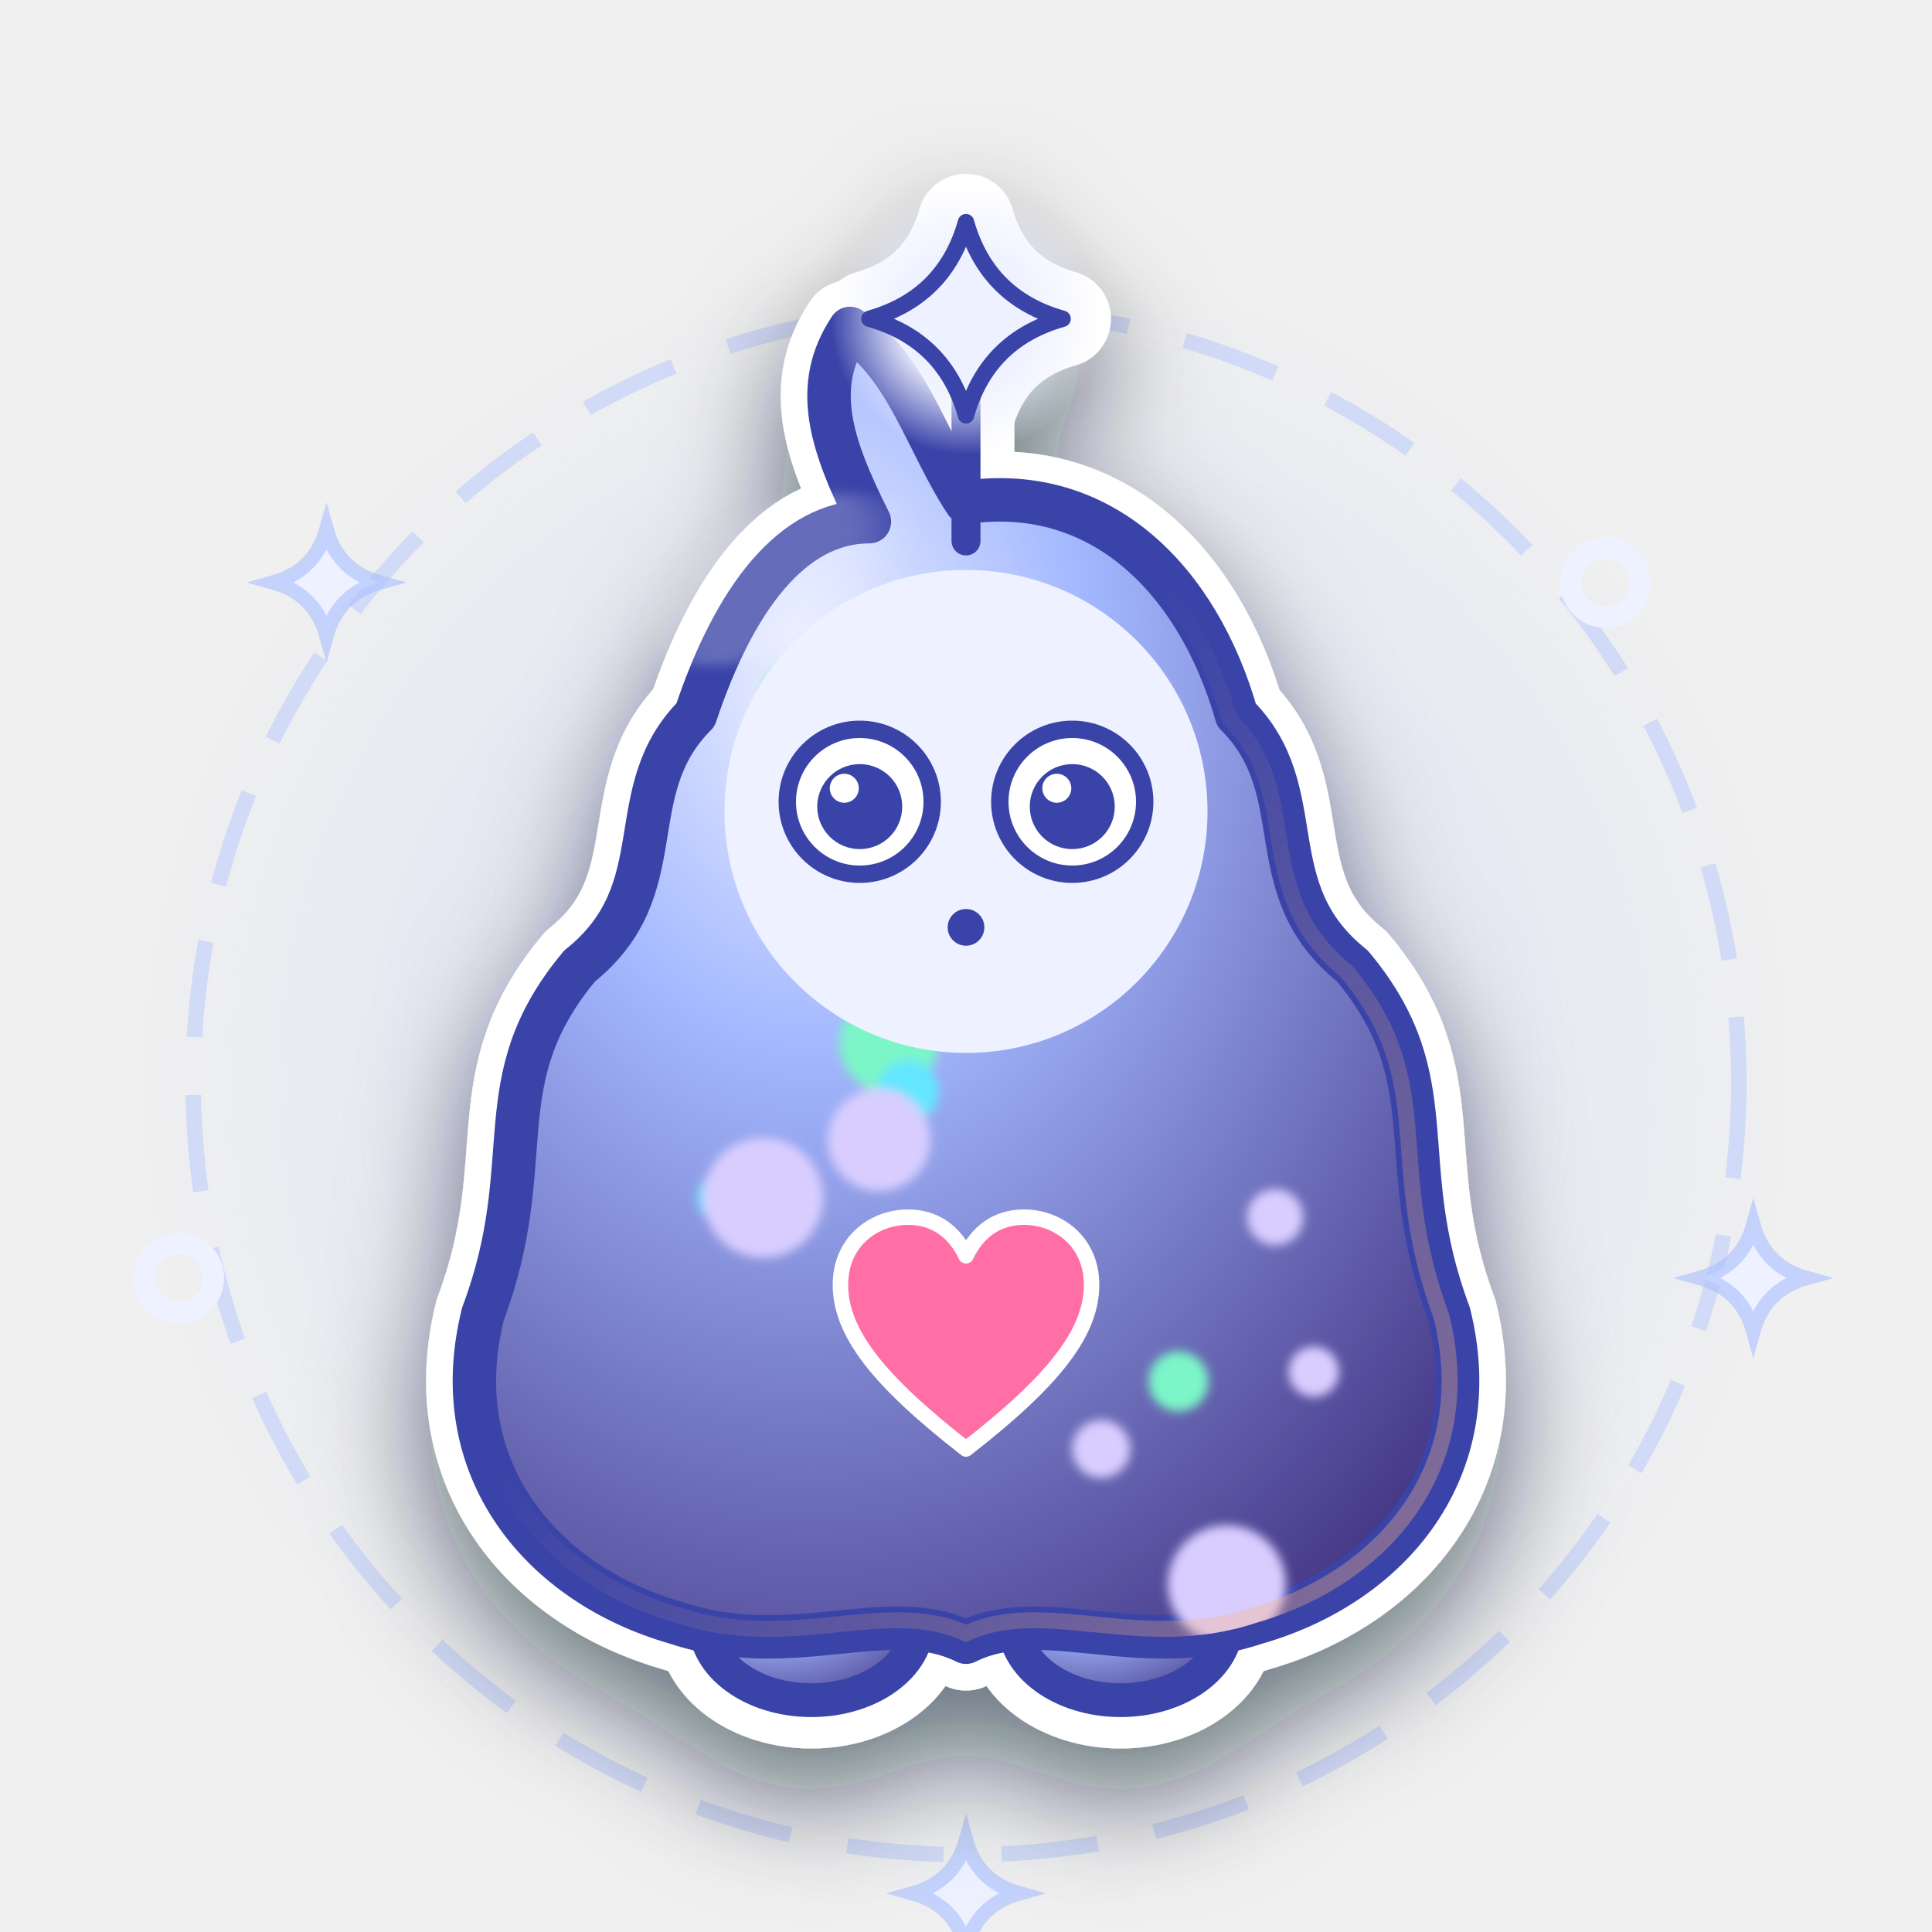
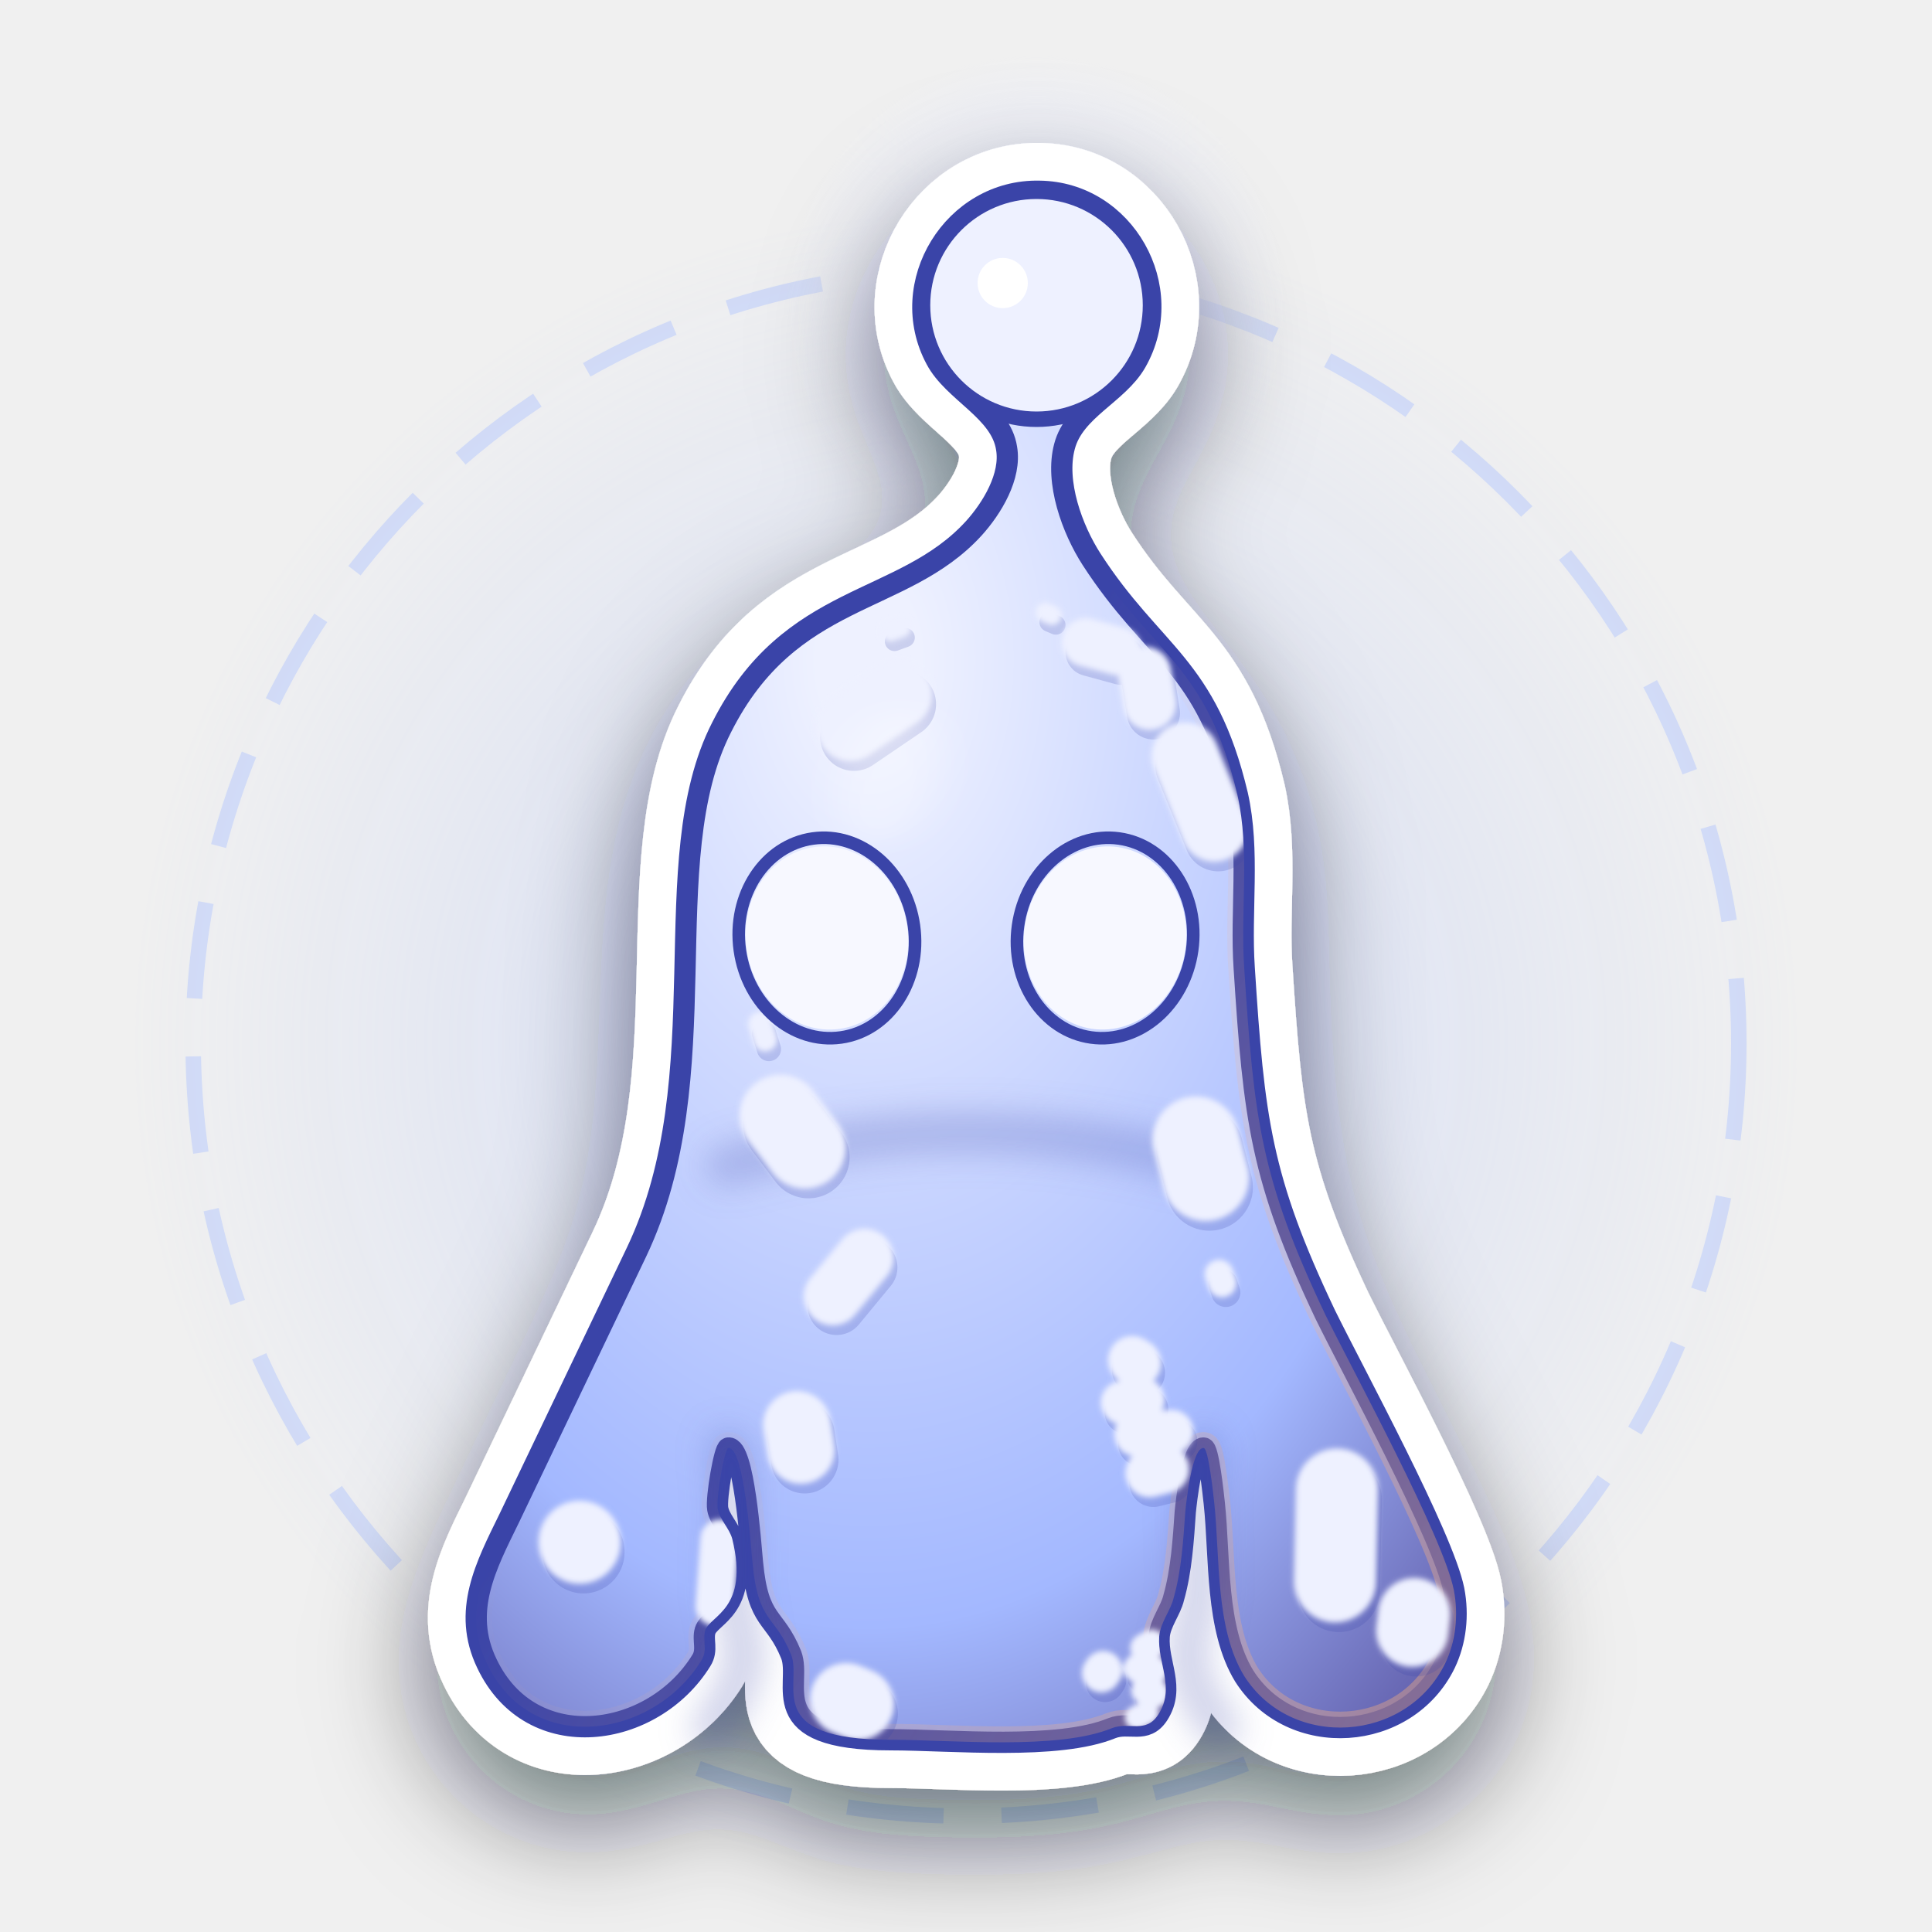
- <svg xmlns="http://www.w3.org/2000/svg" viewBox="0 0 200 200" width="160" height="160" role="img" aria-label="Arise Soul, sky flame with wide eyes" data-soul="10e619a585d80a" data-detail="full">
+ <svg xmlns="http://www.w3.org/2000/svg" viewBox="0 0 200 200" width="160" height="160" role="img" aria-label="Arise Soul, sky colour, with round button eyes and a glowing antenna orb" data-soul="10e619a585d80a" data-detail="full">
  <defs>
-     <path id="s10e619a585d80a-p" d="M100 52C114 50 124 60 128 74C136 82 130 92 140 100C150 112 144 120 150 136C154 152 144 164 130 168C118 172 108 166 100 170C92 166 82 172 70 168C56 164 46 152 50 136C56 120 50 112 60 100C70 92 64 82 72 74C76 62 82 54 90 54C86 46 84 40 88 34C94 38 96 46 100 52Z" />
+     <path id="s10e619a585d80a-p" d="M92.2 180.1c-13.4 0-9.1-5.7-10.3-8.8c-1.7-4.2-3.4-3.2-4-9.5c-.2-2.1-.9-12.1-2.5-11.9c-.4 0-1.3 5.2-1.1 6.3c.2 1.1 1.2 2 1.5 3.1c1.8 7.3-2.3 7.9-2.8 9.5c-.3 1 .3 2-.4 3.1c-5 8.1-17.6 10-22.2 .3c-2.6-5.4-.1-10.1 2.3-15c4.4-9.2 8.8-18.4 13.2-27.6c8.7-18.3 1.7-40.4 8.8-54.3c7.1-14.1 18.7-12.5 26.1-20.6c1.9-2.1 3.9-5.4 3.4-8.3c-.6-3.9-5.5-5.8-7.3-9.2c-4.2-7.8 1.8-17.6 10.7-17.4c8.8 .1 14.4 10 10 17.7c-1.9 3.3-6.4 4.9-7.4 8.7c-1 3.7 .8 8.6 2.8 11.7c6.4 9.9 11.9 10.9 15.1 24.4c1.3 5.8 .3 12 .7 17.9c1 15.6 1.7 21.8 8.4 35.9c3 6.1 12.2 23 13.3 28.5c.5 2.6 .2 5.3-.9 7.6c-4 8.2-15.9 9-20.8 1.3c-3-4.9-2.5-12.3-3.1-17.9c-.1-.9-.6-5.7-1.1-5.7c-1.2-.1-1.8 5.6-1.9 6.6c-.2 2.9-.4 6.1-1.2 8.9c-.3 1.3-1.4 2.6-1.5 4c-.2 2.8 1.7 5.3-.1 8.1c-1.3 2-3 .7-4.8 1.4c-5.6 2.3-16.6 1.2-22.9 1.2z" />
+     <g id="s10e619a585d80a-q" stroke-linecap="round">
+       <path stroke-width="2" d="M108.2 63.4l.7 .3M92.2 65.4l1.1-.4" />
+       <path stroke-width="2.5" d="M78.7 106l.5 1.6M117.7 177.8l1-.5" />
+       <path stroke-width="3" d="M126.2 131.9l.3 .9M118.5 170.6l.7-.4M117.8 172.7l1.6 .2M118.6 175l.9 .3" />
+       <path stroke-width="4" d="M74 166.3l.5-7M114 173.2l.2-.3" />
+       <path stroke-width="4.5" d="M116.2 145.2l2.1-.3M117.6 148.5l3.7-.3" />
+       <path stroke-width="5" d="M112.4 66.5l3.3 .9M117.2 140.8l.5 .3M119 152.5l1.6-.4" />
+       <path stroke-width="5.5" d="M118.5 69.7l.5 3.1" />
+       <path stroke-width="6" d="M86.2 134.2l3.3-4" />
+       <path stroke-width="7" d="M88 75.3l5-3.4M122.7 78.3l3 7.4M82.5 147.5l.4 2.6" />
+       <path stroke-width="7.5" d="M146.2 168.8l.2-1.7M87.6 175.9l1.2 .5" />
+       <path stroke-width="8.5" d="M80.8 115.5l2.5 3.3M138.2 163.7l.2-9.5M60 159.6l0 .1" />
+       <path stroke-width="9" d="M123.8 118l1 3.9" />
+     </g>
    <clipPath id="s10e619a585d80a-c">
      <use href="#s10e619a585d80a-p" />
    </clipPath>
-     <radialGradient id="s10e619a585d80a-b" cx=".34" cy=".26" r=".95">
-       <stop offset="0" stop-color="#EEF1FF" />
-       <stop offset=".3" stop-color="#A3B8FF" />
+     <radialGradient id="s10e619a585d80a-b" cx=".4" cy=".3" r="1.05">
+       <stop offset=".05" stop-color="#EEF1FF" />
+       <stop offset=".6" stop-color="#A3B8FF" />
      <stop offset="1" stop-color="#3B2A7A" />
    </radialGradient>
    <linearGradient id="s10e619a585d80a-r" x2="1" y2="1">
      <stop offset=".45" stop-color="#FFB27A" stop-opacity="0" />
      <stop offset="1" stop-color="#FFB27A" stop-opacity=".4" />
    </linearGradient>
    <radialGradient id="s10e619a585d80a-o">
      <stop offset="0" stop-color="#fff" />
      <stop offset=".45" stop-color="#EEF1FF" />
      <stop offset="1" stop-color="#EEF1FF" stop-opacity="0" />
    </radialGradient>
-     <g id="s10e619a585d80a-s">
-       <use href="#s10e619a585d80a-p" />
-       <ellipse cx="84" cy="168" rx="11" ry="8" />
-       <ellipse cx="116" cy="168" rx="11" ry="8" />
-       <path d="M100 56V40" />
-       <path d="M100 23Q102.2 30.8 110 33Q102.2 35.2 100 43Q97.8 35.2 90 33Q97.8 30.8 100 23Z" />
-     </g>
    <radialGradient id="s10e619a585d80a-g">
      <stop offset="0" stop-color="#A9BEFF" stop-opacity=".55" />
      <stop offset=".55" stop-color="#A9BEFF" stop-opacity=".18" />
      <stop offset="1" stop-color="#A9BEFF" stop-opacity="0" />
    </radialGradient>
-     <filter id="s10e619a585d80a-d" x="-.25" y="-.25" width="1.5" height="1.6">
+     <filter id="s10e619a585d80a-d" x="-.3" y="-.2" width="1.6" height="1.45">
      <feDropShadow dx="0" dy="5" stdDeviation="5.8" flood-color="#05081E" flood-opacity="0.55" />
    </filter>
-     <filter id="s10e619a585d80a-h" x="-.3" y="-.6" width="1.6" height="2.2">
+     <filter id="s10e619a585d80a-h" x="-.5" y="-.5" width="2" height="2">
      <feGaussianBlur stdDeviation="1.7" />
    </filter>
    <filter id="s10e619a585d80a-k">
-       <feGaussianBlur stdDeviation=".5" />
+       <feGaussianBlur stdDeviation=".3" />
    </filter>
  </defs>
-   <circle cx="100" cy="112" r="86" fill="url(#s10e619a585d80a-g)">
+   <circle cx="100" cy="108" r="86" fill="url(#s10e619a585d80a-g)">
    <animate attributeName="opacity" values=".78;1;.78" dur="4.8s" begin="-2.2s" repeatCount="indefinite" />
  </circle>
-   <circle cx="100" cy="112" r="80" fill="none" stroke="#A9BEFF" stroke-width="1.6" stroke-dasharray="10 6" opacity=".42" />
-   <path d="M33.8 54.8Q35 59.1 39.3 60.3Q35 61.5 33.8 65.8Q32.6 61.5 28.3 60.3Q32.6 59.1 33.8 54.8Z" fill="#EEF1FF" stroke="#A9BEFF" stroke-width="1.5" stroke-opacity=".6" />
-   <circle cx="166.2" cy="60.3" r="3.6" fill="none" stroke="#EEF1FF" stroke-width="2.2" />
-   <circle cx="18.5" cy="132.3" r="3.6" fill="none" stroke="#EEF1FF" stroke-width="2.2" />
-   <path d="M181.5 126.8Q182.7 131.1 187 132.3Q182.7 133.5 181.5 137.8Q180.3 133.5 176 132.3Q180.3 131.1 181.5 126.8Z" fill="#EEF1FF" stroke="#A9BEFF" stroke-width="1.5" stroke-opacity=".6" />
-   <path d="M100 190.5Q101.2 194.8 105.5 196Q101.2 197.2 100 201.5Q98.8 197.2 94.5 196Q98.8 194.8 100 190.5Z" fill="#EEF1FF" stroke="#A9BEFF" stroke-width="1.5" stroke-opacity=".6" />
-   <use href="#s10e619a585d80a-s" fill="#fff" stroke="#fff" stroke-width="10" stroke-linejoin="round" filter="url(#s10e619a585d80a-d)" />
-   <ellipse cx="84" cy="168" rx="11" ry="8" fill="url(#s10e619a585d80a-b)" stroke="#3A44A8" stroke-width="3.5" />
-   <ellipse cx="116" cy="168" rx="11" ry="8" fill="url(#s10e619a585d80a-b)" stroke="#3A44A8" stroke-width="3.5" />
-   <use href="#s10e619a585d80a-p" fill="url(#s10e619a585d80a-b)" stroke="#3A44A8" stroke-width="4.5" stroke-linejoin="round" />
-   <g clip-path="url(#s10e619a585d80a-c)" filter="url(#s10e619a585d80a-k)">
-     <g fill="#7CF5C8">
-       <circle cx="82" cy="72" r="3.1" />
-       <circle cx="97" cy="73" r="3" />
-       <circle cx="119" cy="75" r="3.2" />
-       <circle cx="122" cy="143" r="3.1" />
-       <circle cx="92" cy="108" r="5.1" />
-     </g>
-     <g fill="#63E6FF">
-       <circle cx="75" cy="124" r="2.8" />
-       <circle cx="94" cy="113" r="3.2" />
-     </g>
-     <g fill="#D9CDFF">
-       <circle cx="91" cy="118" r="5.3" />
-       <circle cx="114" cy="150" r="3" />
-       <circle cx="136" cy="142" r="2.6" />
-       <circle cx="106" cy="79" r="6" />
-       <circle cx="132" cy="126" r="2.9" />
-       <circle cx="79" cy="124" r="6.2" />
-       <circle cx="127" cy="164" r="6.1" />
-     </g>
+   <circle cx="100" cy="108" r="80" fill="none" stroke="#A9BEFF" stroke-width="1.6" stroke-dasharray="10 6" opacity=".42" />
+   <circle cx="107.3" cy="31.6" r="26" fill="url(#s10e619a585d80a-o)" />
+   <use href="#s10e619a585d80a-p" fill="#fff" stroke="#fff" stroke-width="10" stroke-linejoin="round" filter="url(#s10e619a585d80a-d)" />
+   <use href="#s10e619a585d80a-p" fill="url(#s10e619a585d80a-b)" stroke="#3A44A8" stroke-width="2.2" stroke-linejoin="round" />
+   <use href="#s10e619a585d80a-p" fill="none" stroke="url(#s10e619a585d80a-r)" stroke-width="3.3" clip-path="url(#s10e619a585d80a-c)" />
+   <path d="M75.1 120.7c16.6-4.6 33.2-4.6 49.8 0M75.4 150c1.1 4.9 .2 10.4 .5 15.4c.2 2.2 1.4 4.6 1.1 6.8c-.4 2.2-1.8 5.1-3.4 6.7M124.6 150c-1.1 4.9-.2 10.4-.5 15.4c-.2 2.2-1.4 4.6-1.1 6.8c.4 2.2 1.8 5.1 3.4 6.7" fill="none" stroke="#3A44A8" stroke-width="4" stroke-linecap="round" opacity=".25" filter="url(#s10e619a585d80a-h)" />
+   <g clip-path="url(#s10e619a585d80a-c)">
+     <use href="#s10e619a585d80a-q" stroke="#3A44A8" opacity=".2" transform="translate(.4 1)" />
+     <use href="#s10e619a585d80a-q" stroke="#EEF1FF" filter="url(#s10e619a585d80a-k)" />
  </g>
-   <use href="#s10e619a585d80a-p" fill="none" stroke="url(#s10e619a585d80a-r)" stroke-width="3.3" clip-path="url(#s10e619a585d80a-c)" />
-   <ellipse cx="80" cy="60" rx="13" ry="6.5" transform="rotate(-34 80 60)" fill="#fff" opacity=".22" filter="url(#s10e619a585d80a-h)" />
-   <circle cx="100" cy="84" r="25" fill="#EEF1FF" />
-   <path d="M100 150C91 143 87 138 87 133C87 128.5 90.5 126 94 126C96.8 126 98.8 127.5 100 130C101.2 127.5 103.2 126 106 126C109.5 126 113 128.5 113 133C113 138 109 143 100 150Z" fill="#FF6FA5" stroke="#fff" stroke-width="1.6" stroke-linejoin="round" />
-   <path d="M100 56V40" stroke="#3A44A8" stroke-width="3" stroke-linecap="round" />
-   <circle cx="100" cy="33" r="14" fill="url(#s10e619a585d80a-o)" />
-   <path d="M100 23Q102.2 30.8 110 33Q102.2 35.2 100 43Q97.8 35.2 90 33Q97.8 30.8 100 23Z" fill="#EEF1FF" stroke="#3A44A8" stroke-width="1.7" stroke-linejoin="round" />
-   <circle cx="89" cy="83" r="7.5" fill="#fff" stroke="#3A44A8" stroke-width="1.8" />
-   <circle cx="89" cy="83.5" r="4.4" fill="#3A44A8" />
-   <circle cx="87.4" cy="81.6" r="1.5" fill="#fff" />
-   <circle cx="111" cy="83" r="7.5" fill="#fff" stroke="#3A44A8" stroke-width="1.8" />
-   <circle cx="111" cy="83.5" r="4.4" fill="#3A44A8" />
-   <circle cx="109.4" cy="81.6" r="1.5" fill="#fff" />
-   <circle cx="100" cy="96" r="1.9" fill="#3A44A8" />
+   <ellipse cx="92" cy="80.3" rx="7.2" ry="4.8" transform="rotate(-70 92 80.3)" fill="#fff" opacity=".3" filter="url(#s10e619a585d80a-h)" />
+   <g id="s10e619a585d80a-e" transform="translate(85.6 97.1) rotate(82)">
+     <ellipse rx="9.5" ry="8.4" fill="#F7F8FF" />
+     <ellipse rx="10.4" ry="9.1" fill="none" stroke="#3A44A8" stroke-width="1.3" />
+   </g>
+   <use href="#s10e619a585d80a-e" transform="matrix(-1 0 0 1 200 0)" />
+   <circle cx="107.3" cy="31.6" r="11.8" fill="#EEF1FF" stroke="#3A44A8" stroke-width="1.6" />
+   <circle cx="103.8" cy="29.3" r="2.6" fill="#fff" />
</svg>
